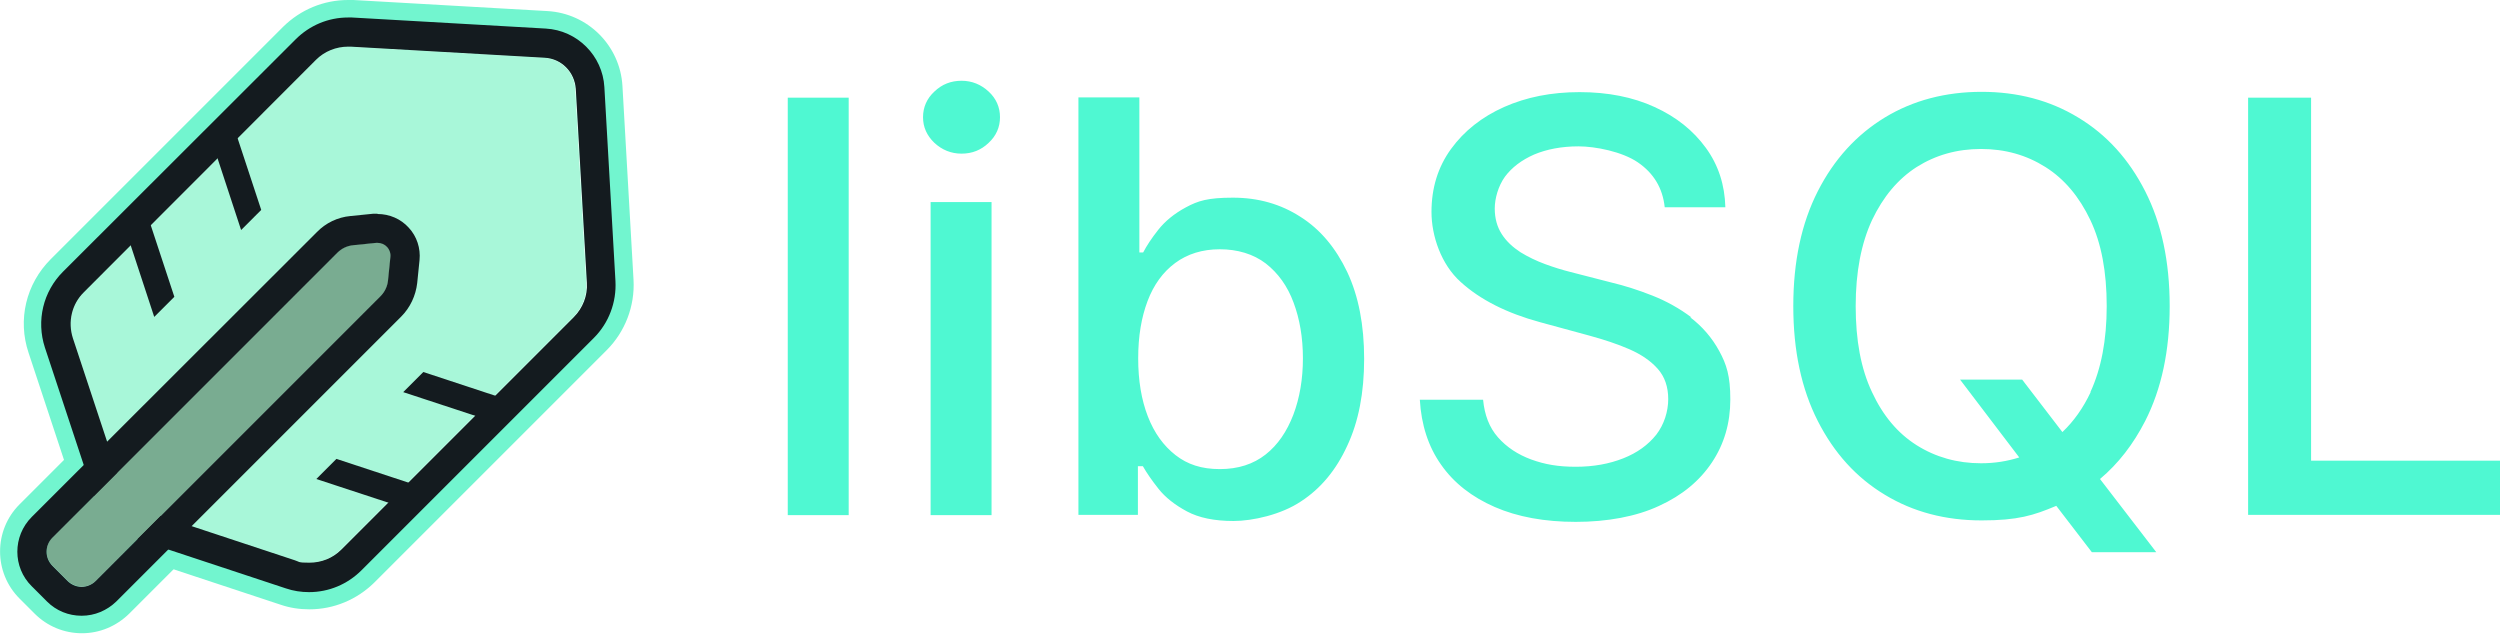
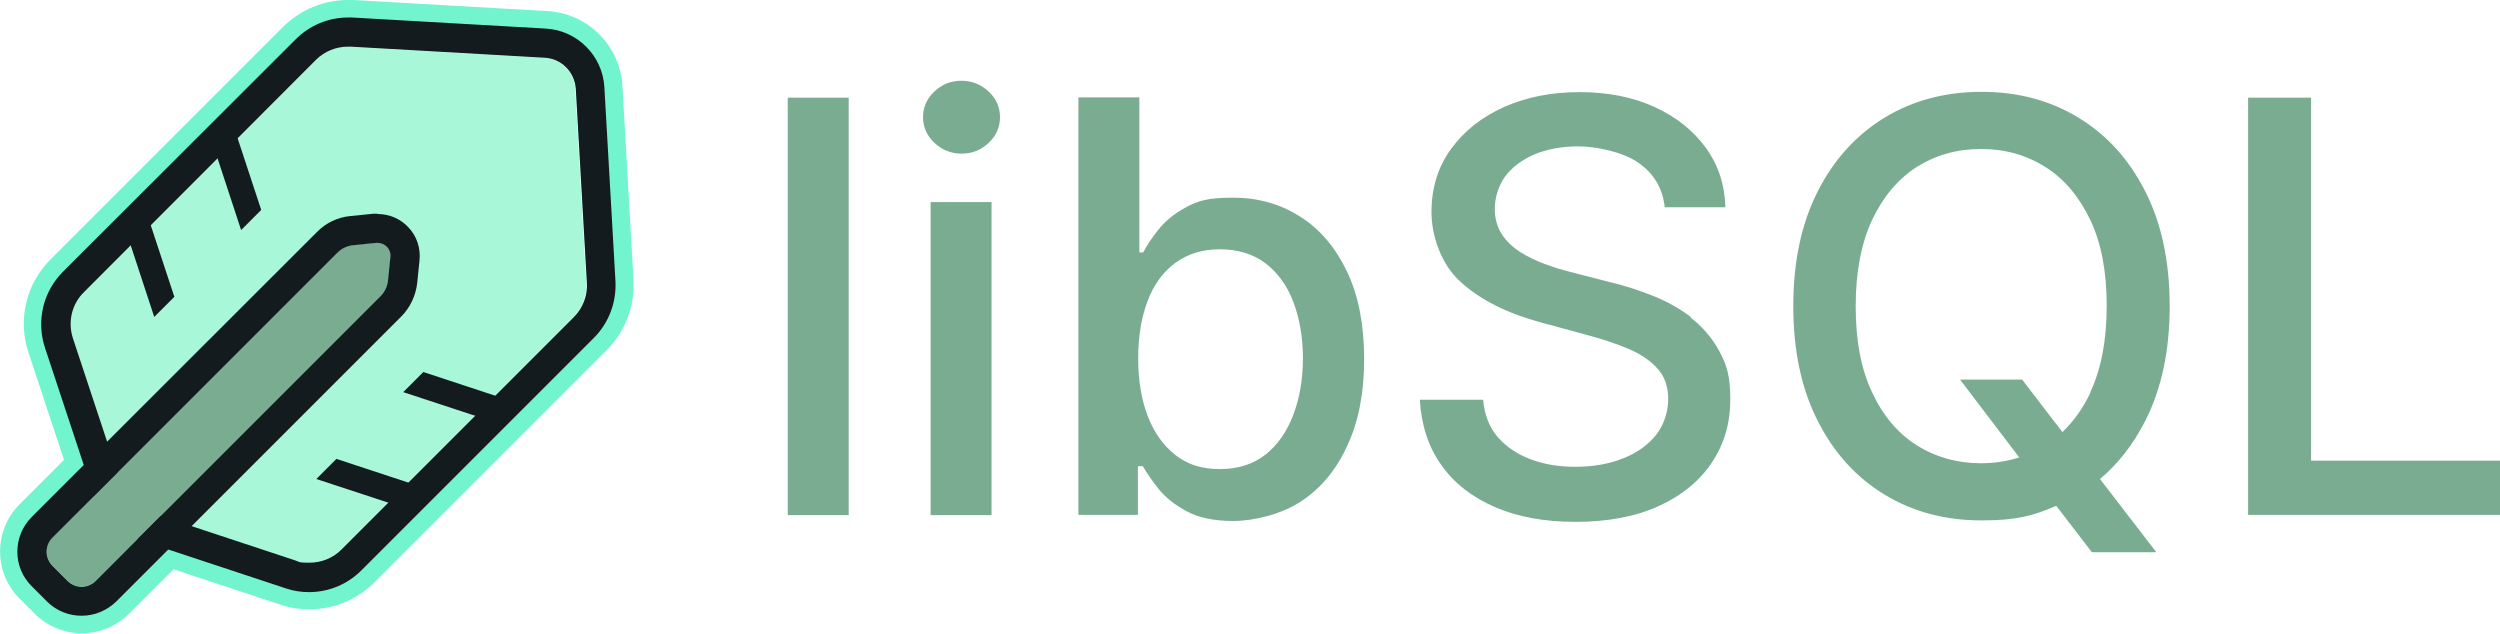
<svg xmlns="http://www.w3.org/2000/svg" id="Layer_3" data-name="Layer 3" viewBox="0 0 857.5 217.2">
  <defs>
-     <style>.cls-2,.cls-3,.cls-4{stroke-width:0}.cls-2{fill:#72f5cf}.cls-3{fill:#141b1f}.cls-4{fill:#4ff8d2}</style>
+     <style>.cls-2,.cls-3,.cls-4{stroke-width:0}.cls-2{fill:#72f5cf}.cls-3{fill:#141b1f}.cls-4{fill:#79AC91}</style>
  </defs>
  <path d="M118 87.2c.7 0 1.3 0 1.9.3.4.1.8.3 1.2.5l.6.3c.4.3.7.5 1.1.9l5.2 5.2c2.7 2.7 2.7 7 0 9.7l-95.1 95.1c-1.3 1.3-3.1 2-4.8 2s-3.5-.7-4.8-2l-5.2-5.2c-2.7-2.7-2.7-7 0-9.7l85.1-85.1 10-10c.3-.3.7-.6 1.1-.9l.6-.3c.4-.2.8-.4 1.2-.5.6-.2 1.3-.3 1.9-.3m0-16c-2.2 0-4.4.3-6.5.9-1.4.4-2.8 1-4.1 1.7-.7.4-1.3.7-2 1.2-1.3.8-2.5 1.8-3.6 2.9l-10 10L6.7 173c-8.9 8.9-8.9 23.4 0 32.3l5.2 5.2c4.3 4.3 10.1 6.7 16.2 6.7s11.8-2.4 16.2-6.7l95.1-95.1c4.3-4.3 6.7-10.1 6.7-16.2s-2.4-11.8-6.7-16.2l-5.2-5.2c-1.1-1.1-2.3-2.1-3.6-2.9-.6-.4-1.3-.8-1.9-1.2-1.3-.7-2.7-1.3-4.1-1.7-2.1-.6-4.3-.9-6.5-.9Z" class="cls-2" />
  <path d="M119.4 16h.9l66.5 3.8c5.8.3 10.3 4.9 10.7 10.7l3.8 66.5c.3 4.4-1.4 8.7-4.5 11.8l-79.7 79.7c-3 3-6.9 4.5-11 4.5s-3.3-.3-4.9-.8l-49.9-16.5c-4.7-1.5-8.3-5.2-9.8-9.8L25 116c-1.8-5.6-.4-11.7 3.8-15.8l79.6-79.7c2.9-2.9 6.9-4.5 11-4.5m0-16c-8.4 0-16.3 3.3-22.3 9.2L17.4 88.9C8.9 97.4 6 109.7 9.8 121l16.5 49.9c3.1 9.4 10.6 16.9 20 20l49.9 16.5c3.2 1.1 6.5 1.6 9.9 1.6 8.4 0 16.3-3.3 22.3-9.2l79.7-79.7c6.3-6.3 9.7-15.1 9.2-24.1l-3.8-66.5c-.8-13.9-11.9-24.9-25.7-25.7L121.2 0h-1.8Z" class="cls-2" />
  <path d="M24.9 116.1 41.4 166c1.5 4.7 5.2 8.3 9.8 9.8l49.9 16.5c5.6 1.8 11.7.4 15.8-3.8l79.7-79.7c3.1-3.1 4.8-7.4 4.5-11.8l-3.8-66.5c-.3-5.8-4.9-10.3-10.7-10.7L120.1 16c-4.4-.3-8.7 1.4-11.8 4.5l-79.6 79.8c-4.1 4.1-5.6 10.3-3.8 15.8Z" style="fill:#a8f7d9;stroke-width:0" />
  <path d="M119.4 16h.9l66.5 3.8c5.8.3 10.3 4.9 10.7 10.7l3.8 66.5c.3 4.4-1.4 8.7-4.5 11.8l-79.7 79.7c-3 3-6.9 4.5-11 4.5s-3.3-.3-4.9-.8l-49.9-16.5c-4.7-1.5-8.3-5.2-9.8-9.8L25 116c-1.8-5.6-.4-11.7 3.8-15.8l79.6-79.7c2.9-2.9 6.9-4.5 11-4.5m0-10c-6.8 0-13.2 2.7-18 7.5L21.6 93.2c-6.8 6.8-9.2 16.8-6.2 26l16.5 49.9c2.5 7.6 8.6 13.7 16.2 16.2L98 201.8c2.6.9 5.3 1.3 8 1.3 6.8 0 13.2-2.7 18-7.5l79.7-79.7c5.1-5.1 7.8-12.2 7.4-19.5l-3.8-66.5c-.6-10.8-9.3-19.5-20.1-20.1L120.7 6h-1.5Z" class="cls-3" />
  <path d="m136.7 173.7 6.9-6.9-.6-.3-27.6-9.1-6.9 6.9 28.3 9.3ZM166.5 143.9l6.9-6.9-.6-.3-27.6-9.1-6.9 6.9 28.3 9.3ZM43.5 80.5l6.9-6.9.3.6 9.1 27.6-6.9 6.9-9.3-28.3ZM73.3 50.7l6.9-6.9.3.6L89.6 72l-6.9 6.9-9.3-28.3Z" class="cls-3" />
  <path d="m130.6 101.5-97.7 97.7c-2.7 2.7-7 2.7-9.7 0L18 194c-2.7-2.7-2.7-7 0-9.7l97.7-97.7c1.5-1.5 3.4-2.4 5.5-2.6l7.9-.8c2.8-.3 5.1 2.1 4.9 4.9l-.8 7.9c-.2 2.1-1.1 4-2.6 5.5Z" style="stroke-width:0;fill:#79ac91" />
  <path d="M129.5 83.3c2.6 0 4.7 2.2 4.4 4.9l-.8 7.9c-.2 2.1-1.1 4-2.6 5.5l-97.7 97.7c-1.3 1.3-3.1 2-4.8 2s-3.5-.7-4.8-2l-5.2-5.2c-2.7-2.7-2.7-7 0-9.7l97.7-97.7c1.5-1.5 3.4-2.4 5.5-2.6l7.9-.8h.4m0-10h-1.4l-7.9.8c-4.4.4-8.5 2.4-11.5 5.5l-97.8 97.7c-6.6 6.6-6.6 17.3 0 23.8l5.2 5.2c3.2 3.2 7.4 4.9 11.9 4.9s8.7-1.8 11.9-4.9l97.7-97.7c3.1-3.1 5-7.2 5.5-11.5l.8-7.9c.4-4-.9-8.1-3.7-11.1-2.7-3-6.6-4.7-10.7-4.7Z" class="cls-3" />
  <path d="M270.2 33.5h20.9v143.2h-20.9zM319.2 69.3h20.9v107.4h-20.9zM329.8 27.7c-3.6 0-6.7 1.2-9.3 3.7-2.6 2.4-3.9 5.4-3.9 8.8s1.3 6.3 3.9 8.8c2.6 2.4 5.7 3.7 9.3 3.7s6.7-1.2 9.3-3.7c2.6-2.4 3.9-5.4 3.9-8.8s-1.3-6.4-3.9-8.8c-2.6-2.4-5.7-3.7-9.3-3.7ZM446.1 74.4c-6.8-4.4-14.5-6.6-23.2-6.6s-12 1.1-16.1 3.3c-4.1 2.2-7.2 4.8-9.5 7.7-2.3 2.9-4 5.5-5.2 7.8h-1.3V33.4h-20.9v143.2h20.4v-16.7h1.7c1.3 2.3 3.1 4.9 5.4 7.8 2.3 2.9 5.6 5.5 9.7 7.7s9.4 3.3 16 3.3 16.4-2.2 23.1-6.7c6.8-4.4 12.1-10.8 15.9-19.1 3.9-8.3 5.8-18.2 5.8-29.8s-1.9-21.5-5.8-29.8c-3.9-8.2-9.2-14.6-16-18.9Zm-2.5 67.9c-2.2 5.7-5.3 10.3-9.5 13.6-4.2 3.3-9.4 5-15.7 5s-11.1-1.6-15.2-4.8c-4.1-3.2-7.3-7.6-9.5-13.3-2.2-5.7-3.3-12.3-3.3-19.9s1.1-14 3.2-19.6c2.1-5.6 5.3-10 9.5-13.1 4.2-3.1 9.3-4.7 15.3-4.7s11.5 1.6 15.8 4.9c4.2 3.3 7.4 7.7 9.5 13.4 2.1 5.6 3.2 12 3.2 19.1s-1.1 13.6-3.3 19.4ZM580.2 108.9c-4.1-3.1-8.6-5.6-13.4-7.5-4.8-1.9-9.5-3.4-14.1-4.5l-14-3.6c-2.8-.7-5.7-1.6-8.7-2.7-3-1.1-5.9-2.5-8.5-4.1-2.6-1.7-4.8-3.7-6.4-6.2-1.6-2.5-2.4-5.4-2.4-8.8s1.2-7.7 3.5-10.9c2.4-3.2 5.7-5.7 10-7.6 4.3-1.8 9.4-2.8 15.2-2.8s15 1.8 20.4 5.5c5.4 3.7 8.5 8.8 9.2 15.4h20.8c-.2-7.7-2.4-14.5-6.7-20.4-4.3-5.9-10.1-10.6-17.6-14-7.4-3.4-16-5.1-25.7-5.1s-18.2 1.7-25.9 5.1c-7.6 3.4-13.7 8.2-18.2 14.4-4.5 6.2-6.7 13.4-6.7 21.6s3.3 18 10 24c6.7 6.1 15.8 10.7 27.2 13.8l16.9 4.6c5.1 1.4 9.7 2.9 13.8 4.7 4.1 1.8 7.3 4 9.7 6.7 2.4 2.7 3.6 6.2 3.6 10.4s-1.4 8.7-4.1 12.2c-2.8 3.5-6.5 6.2-11.3 8.1-4.8 1.9-10.2 2.9-16.3 2.9s-10.6-.8-15.3-2.5c-4.6-1.7-8.4-4.2-11.4-7.6-3-3.4-4.6-7.7-5.1-12.9H487c.5 8.6 2.9 16.1 7.3 22.3 4.4 6.3 10.6 11.1 18.4 14.5 7.8 3.4 17.1 5.1 27.8 5.1s20.7-1.8 28.6-5.5c7.9-3.6 13.9-8.6 18.1-14.9 4.2-6.3 6.3-13.5 6.3-21.6s-1.3-12-3.8-16.6c-2.5-4.6-5.9-8.5-10-11.6ZM735.8 144.4c5.6-11 8.4-24.1 8.4-39.4s-2.8-28.4-8.4-39.4c-5.6-11-13.2-19.4-23-25.3-9.7-5.9-20.8-8.8-33.1-8.8s-23.5 2.9-33.2 8.8c-9.7 5.9-17.4 14.3-23 25.3-5.6 11-8.4 24.1-8.4 39.4s2.8 28.4 8.4 39.4c5.6 11 13.2 19.4 23 25.3 9.7 5.9 20.8 8.8 33.2 8.8s17.8-1.7 25.6-5l12.2 15.9h22.1l-19.3-25.1c6.3-5.3 11.4-11.9 15.5-19.9Zm-18.7-9.9c-2.6 5.5-5.8 10-9.7 13.7l-13.8-18h-21.3l20.3 26.7c-4.1 1.3-8.4 2-13.1 2-8.2 0-15.6-2.1-22.1-6.2-6.5-4.1-11.6-10.2-15.3-18.2-3.8-8-5.6-17.8-5.6-29.5s1.9-21.5 5.6-29.5c3.8-8 8.9-14.1 15.3-18.2 6.5-4.1 13.8-6.2 22.1-6.2s15.6 2.1 22.1 6.2c6.5 4.1 11.6 10.2 15.4 18.2 3.8 8 5.6 17.8 5.6 29.5s-1.9 21.5-5.6 29.5ZM792.7 158V33.5h-21.6v143.1h86.4V158h-64.8z" class="cls-4" />
</svg>
